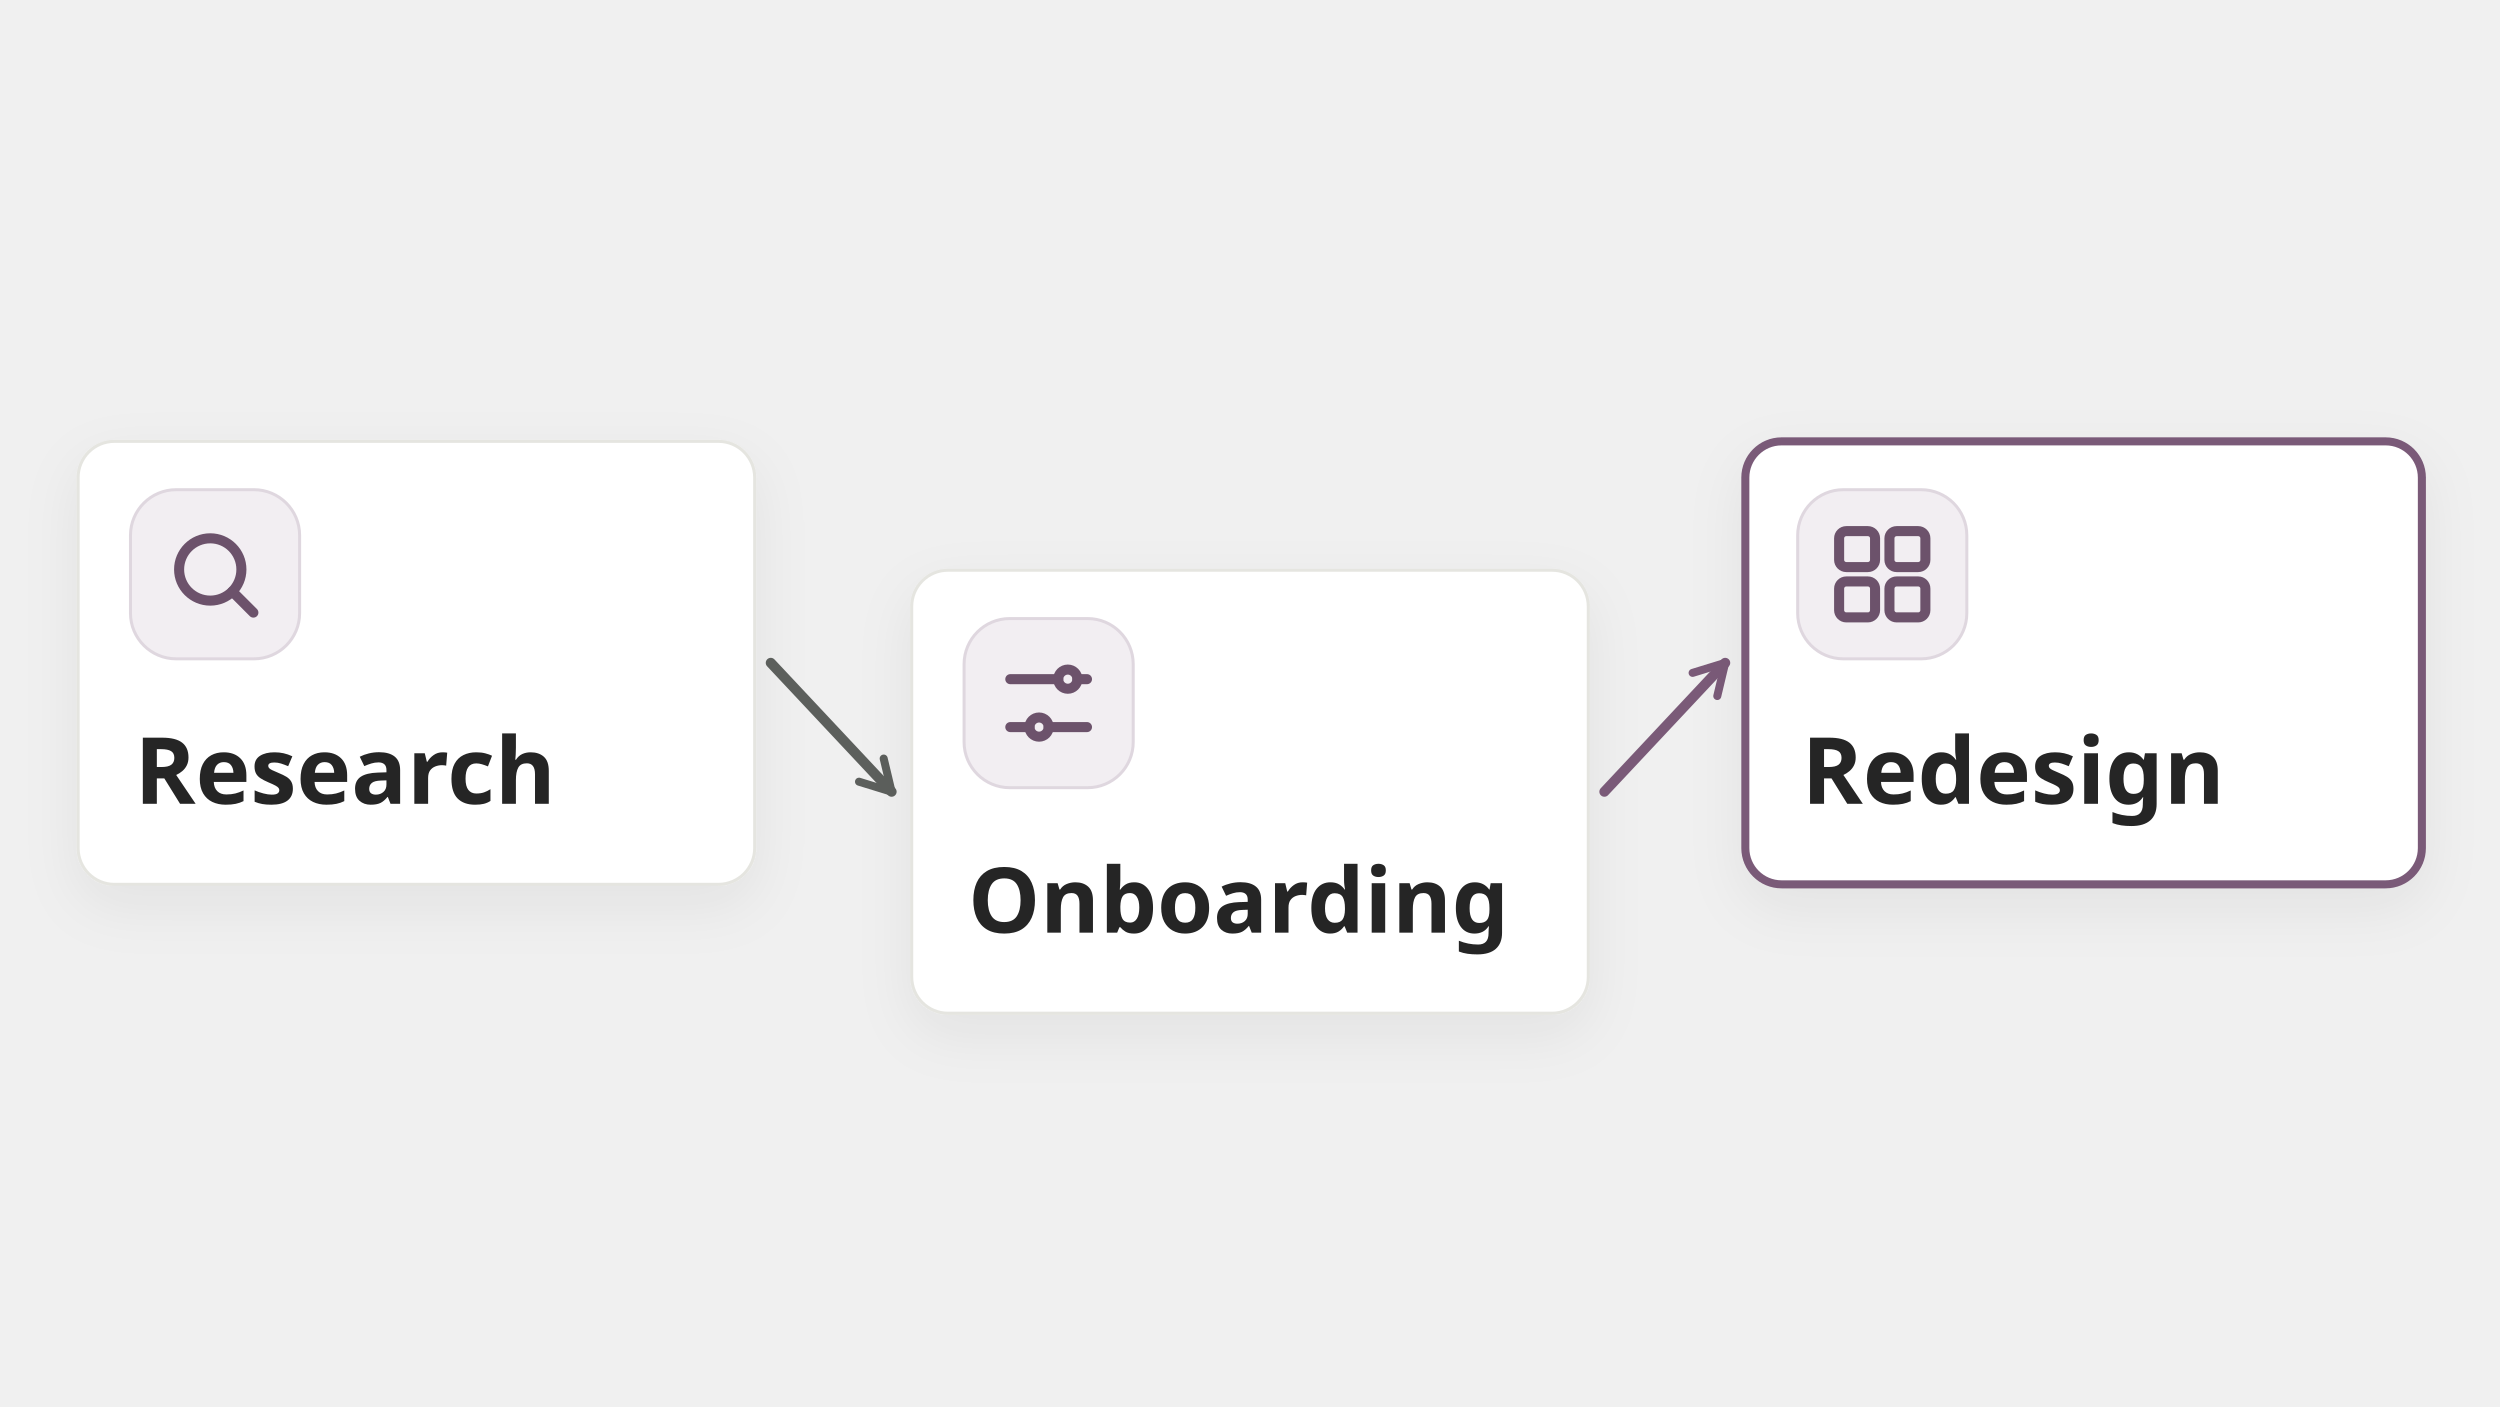
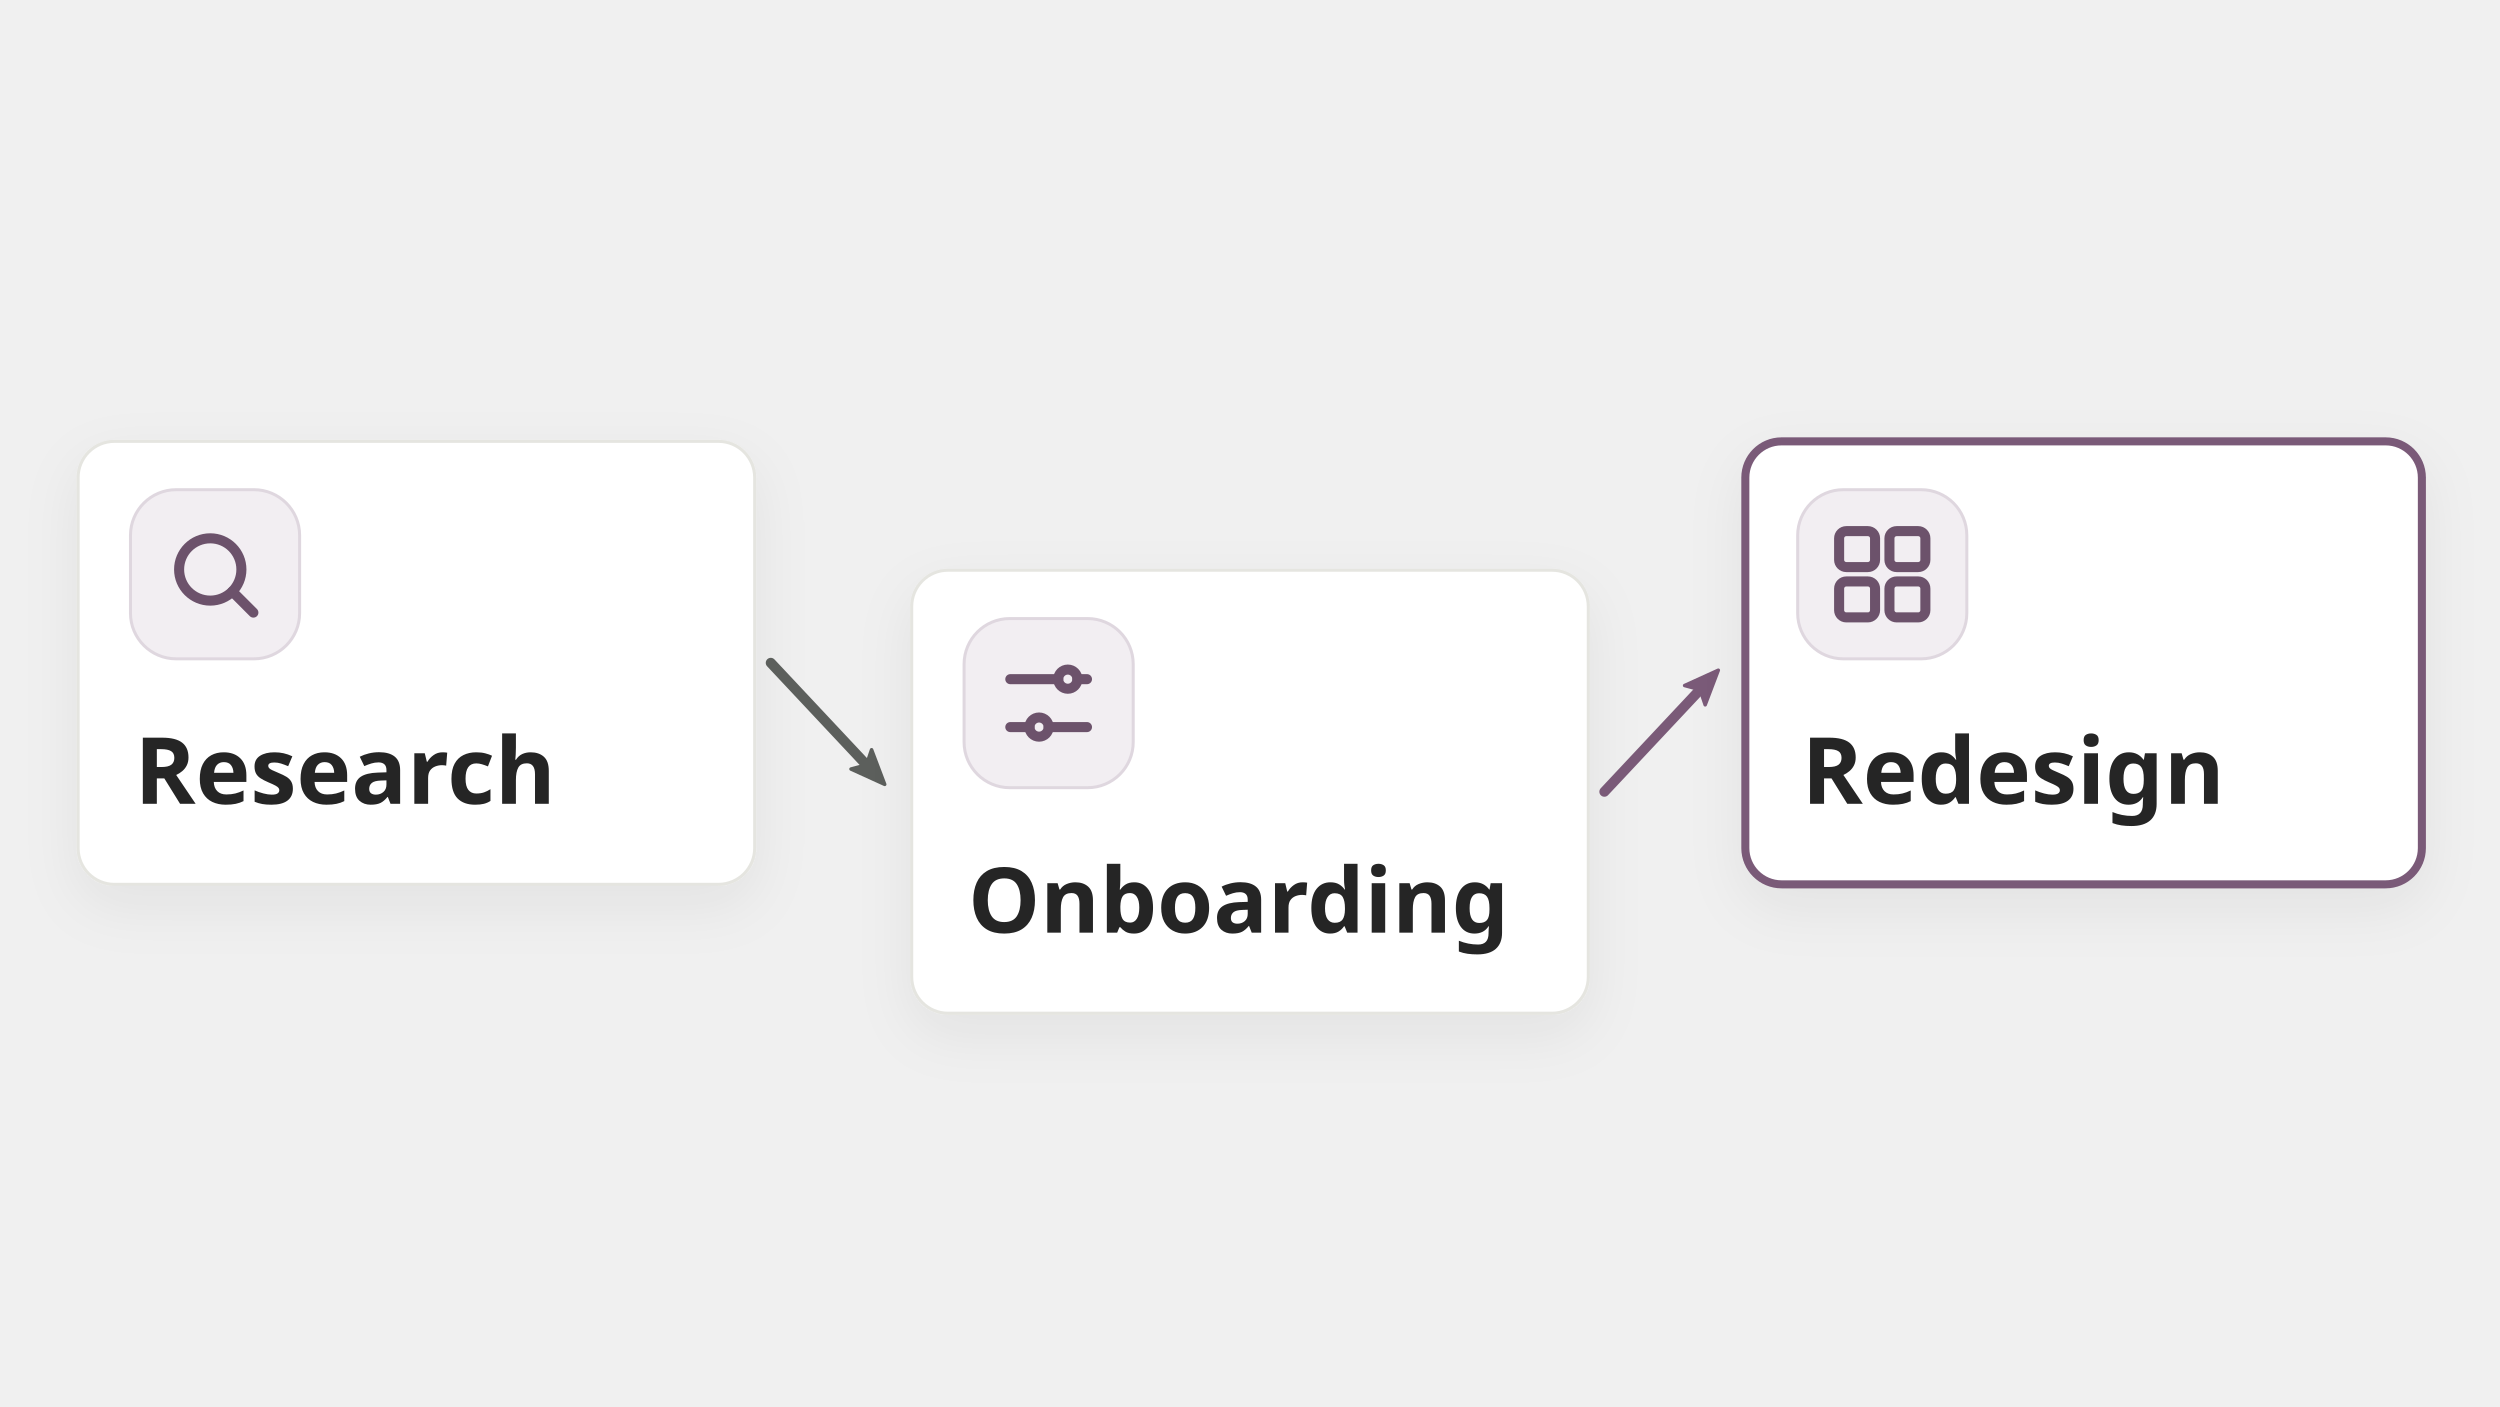
<svg xmlns="http://www.w3.org/2000/svg" viewBox="0 0 1280 720" width="1280" height="720">
  <defs>
    <filter id="sh" x="-20%" y="-20%" width="140%" height="160%">
      <feDropShadow dx="0" dy="1" stdDeviation="1" flood-color="#252525" flood-opacity="0.05" />
      <feDropShadow dx="0" dy="10" stdDeviation="14" flood-color="#252525" flood-opacity="0.06" />
    </filter>
    <marker id="hn" viewBox="0 0 10 10" refX="8" refY="5" markerWidth="7" markerHeight="7" markerUnits="userSpaceOnUse" orient="auto" overflow="visible">
      <path d="M1 1L8 5 1 9" fill="none" stroke="#5c5f5c" stroke-width="1.9" stroke-linecap="round" stroke-linejoin="round" transform="scale(3) translate(-5.333 -3.333)" />
    </marker>
    <marker id="ha" viewBox="0 0 10 10" refX="8" refY="5" markerWidth="7" markerHeight="7" markerUnits="userSpaceOnUse" orient="auto" overflow="visible">
      <path d="M1 1L8 5 1 9" fill="none" stroke="#7a5a78" stroke-width="1.9" stroke-linecap="round" stroke-linejoin="round" transform="scale(3) translate(-5.333 -3.333)" />
    </marker>
  </defs>
  <g transform="translate(640 360) scale(1.030928) translate(-640 -360)">
    <rect x="58" y="230" width="336" height="220" rx="18" fill="#ffffff" stroke="#e5e5e0" stroke-width="1.5" filter="url(#sh)" />
    <rect x="84" y="254" width="84" height="84" rx="22.68" fill="#f2eef2" stroke="#dfd7df" stroke-width="1.5" />
    <g transform="translate(97.44 267.44) scale(2.38)" fill="none" stroke="#6c526b" stroke-width="2.1" stroke-linecap="round" stroke-linejoin="round" color="#6c526b">
      <circle cx="11" cy="11" r="6.5" />
      <path d="M20 20l-4.4-4.4" />
    </g>
    <text x="86" y="410" font-family="Montserrat, system-ui, sans-serif" font-size="46" font-weight="600" fill="#252525" text-anchor="start">Research</text>
-     <path d="M402 340L462 404" fill="none" stroke="#5c5f5c" stroke-width="5" stroke-linecap="round" stroke-linejoin="round" marker-end="url(#hn)" />
+     <path d="M402 340L449.01 390.14" fill="none" stroke="#5c5f5c" stroke-width="5" stroke-linecap="round" stroke-linejoin="round" />
+     <path d="M458.58 400.35L441.85 392.74L449.51 390.68L452.06 383.16Z" fill="#5c5f5c" stroke="#5c5f5c" stroke-width="1.75" stroke-linejoin="round" />
    <rect x="472" y="294" width="336" height="220" rx="18" fill="#ffffff" stroke="#e5e5e0" stroke-width="1.5" filter="url(#sh)" />
    <rect x="498" y="318" width="84" height="84" rx="22.68" fill="#f2eef2" stroke="#dfd7df" stroke-width="1.5" />
    <g transform="translate(511.44 331.44) scale(2.38)" fill="none" stroke="#6c526b" stroke-width="2.1" stroke-linecap="round" stroke-linejoin="round" color="#6c526b">
      <path d="M4 7h10M18 7h2M4 17h4M12 17h8" />
      <circle cx="16" cy="7" r="2" />
      <circle cx="10" cy="17" r="2" />
    </g>
    <text x="500" y="474" font-family="Montserrat, system-ui, sans-serif" font-size="45" font-weight="600" fill="#252525" text-anchor="start">Onboarding</text>
-     <path d="M816 404L876 340" fill="none" stroke="#7a5a78" stroke-width="5" stroke-linecap="round" stroke-linejoin="round" marker-end="url(#ha)" />
+     <path d="M816 404L863.01 353.86" fill="none" stroke="#7a5a78" stroke-width="5" stroke-linecap="round" stroke-linejoin="round" />
+     <path d="M872.58 343.65L866.06 360.84L863.51 353.32L855.85 351.26Z" fill="#7a5a78" stroke="#7a5a78" stroke-width="1.75" stroke-linejoin="round" />
    <rect x="886" y="230" width="336" height="220" rx="18" fill="#ffffff" stroke="#7a5a78" stroke-width="4" filter="url(#sh)" />
    <rect x="912" y="254" width="84" height="84" rx="22.68" fill="#f2eef2" stroke="#dfd7df" stroke-width="1.5" />
    <g transform="translate(925.44 267.44) scale(2.38)" fill="none" stroke="#6c526b" stroke-width="2.1" stroke-linecap="round" stroke-linejoin="round" color="#6c526b">
      <rect x="3" y="3" width="7.5" height="7.5" rx="1.5" />
      <rect x="13.5" y="3" width="7.5" height="7.5" rx="1.5" />
      <rect x="3" y="13.5" width="7.5" height="7.5" rx="1.5" />
      <rect x="13.5" y="13.5" width="7.5" height="7.5" rx="1.5" />
    </g>
    <text x="914" y="410" font-family="Montserrat, system-ui, sans-serif" font-size="46" font-weight="600" fill="#252525" text-anchor="start">Redesign</text>
  </g>
</svg>
